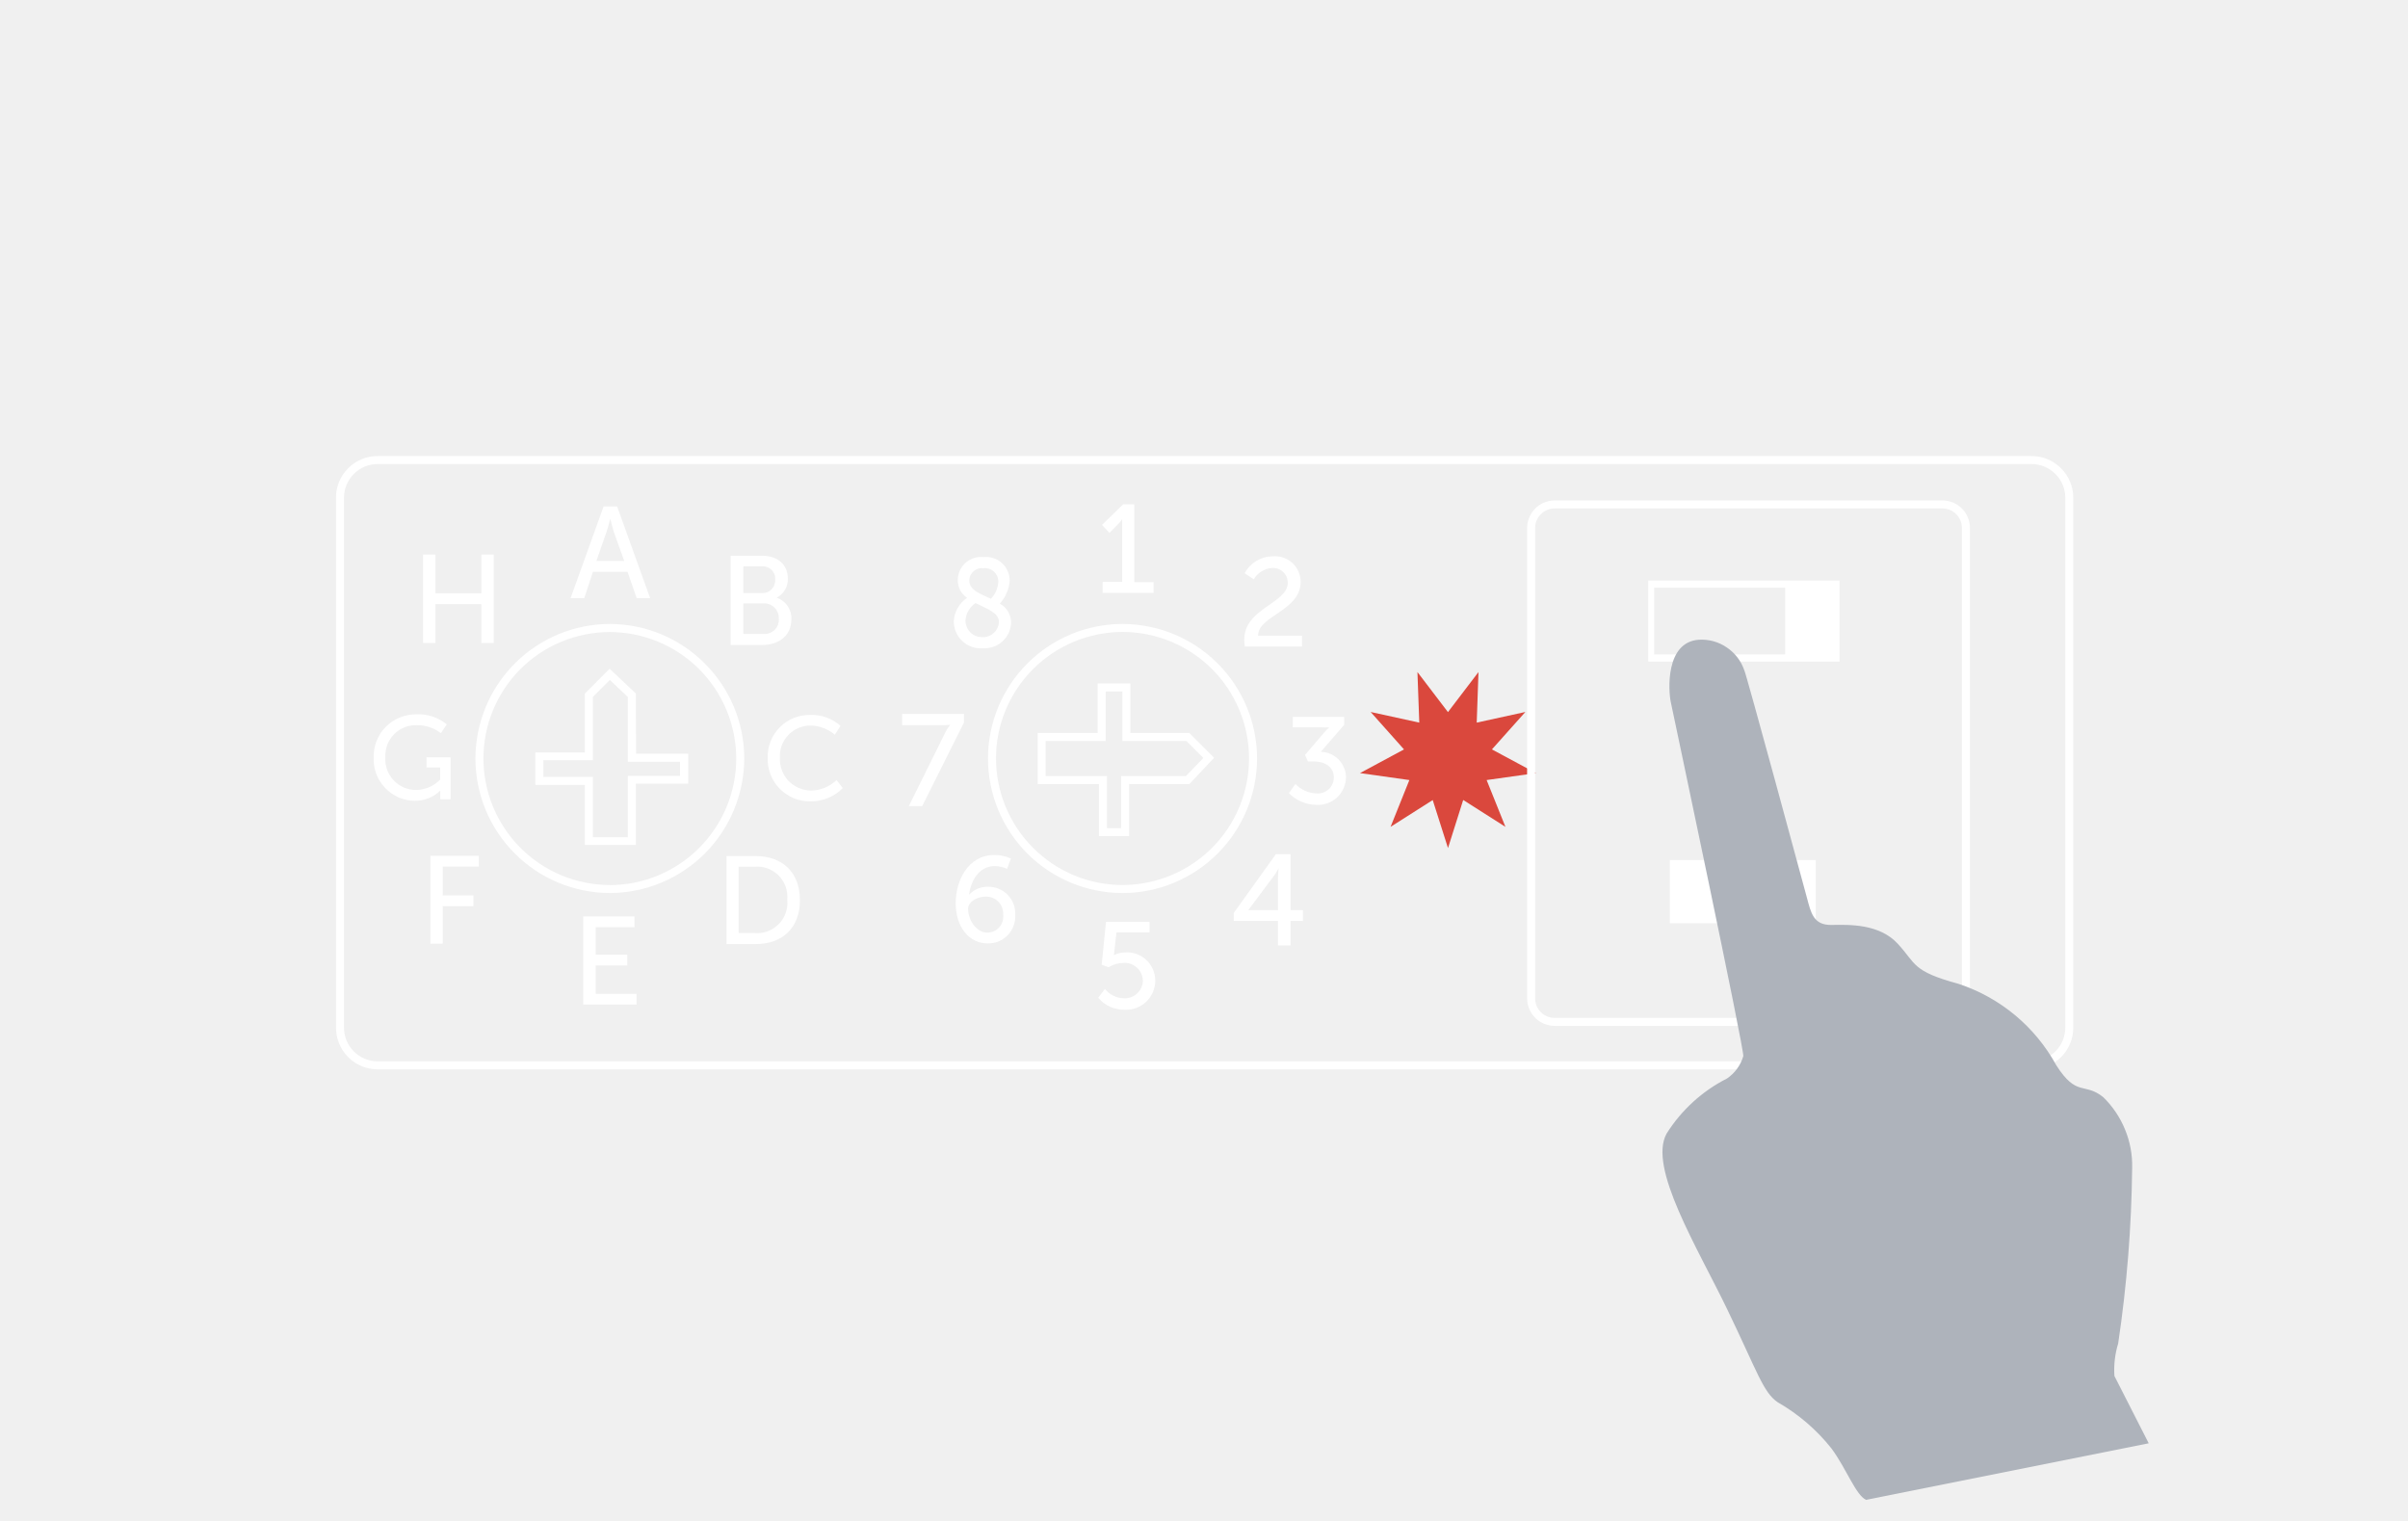
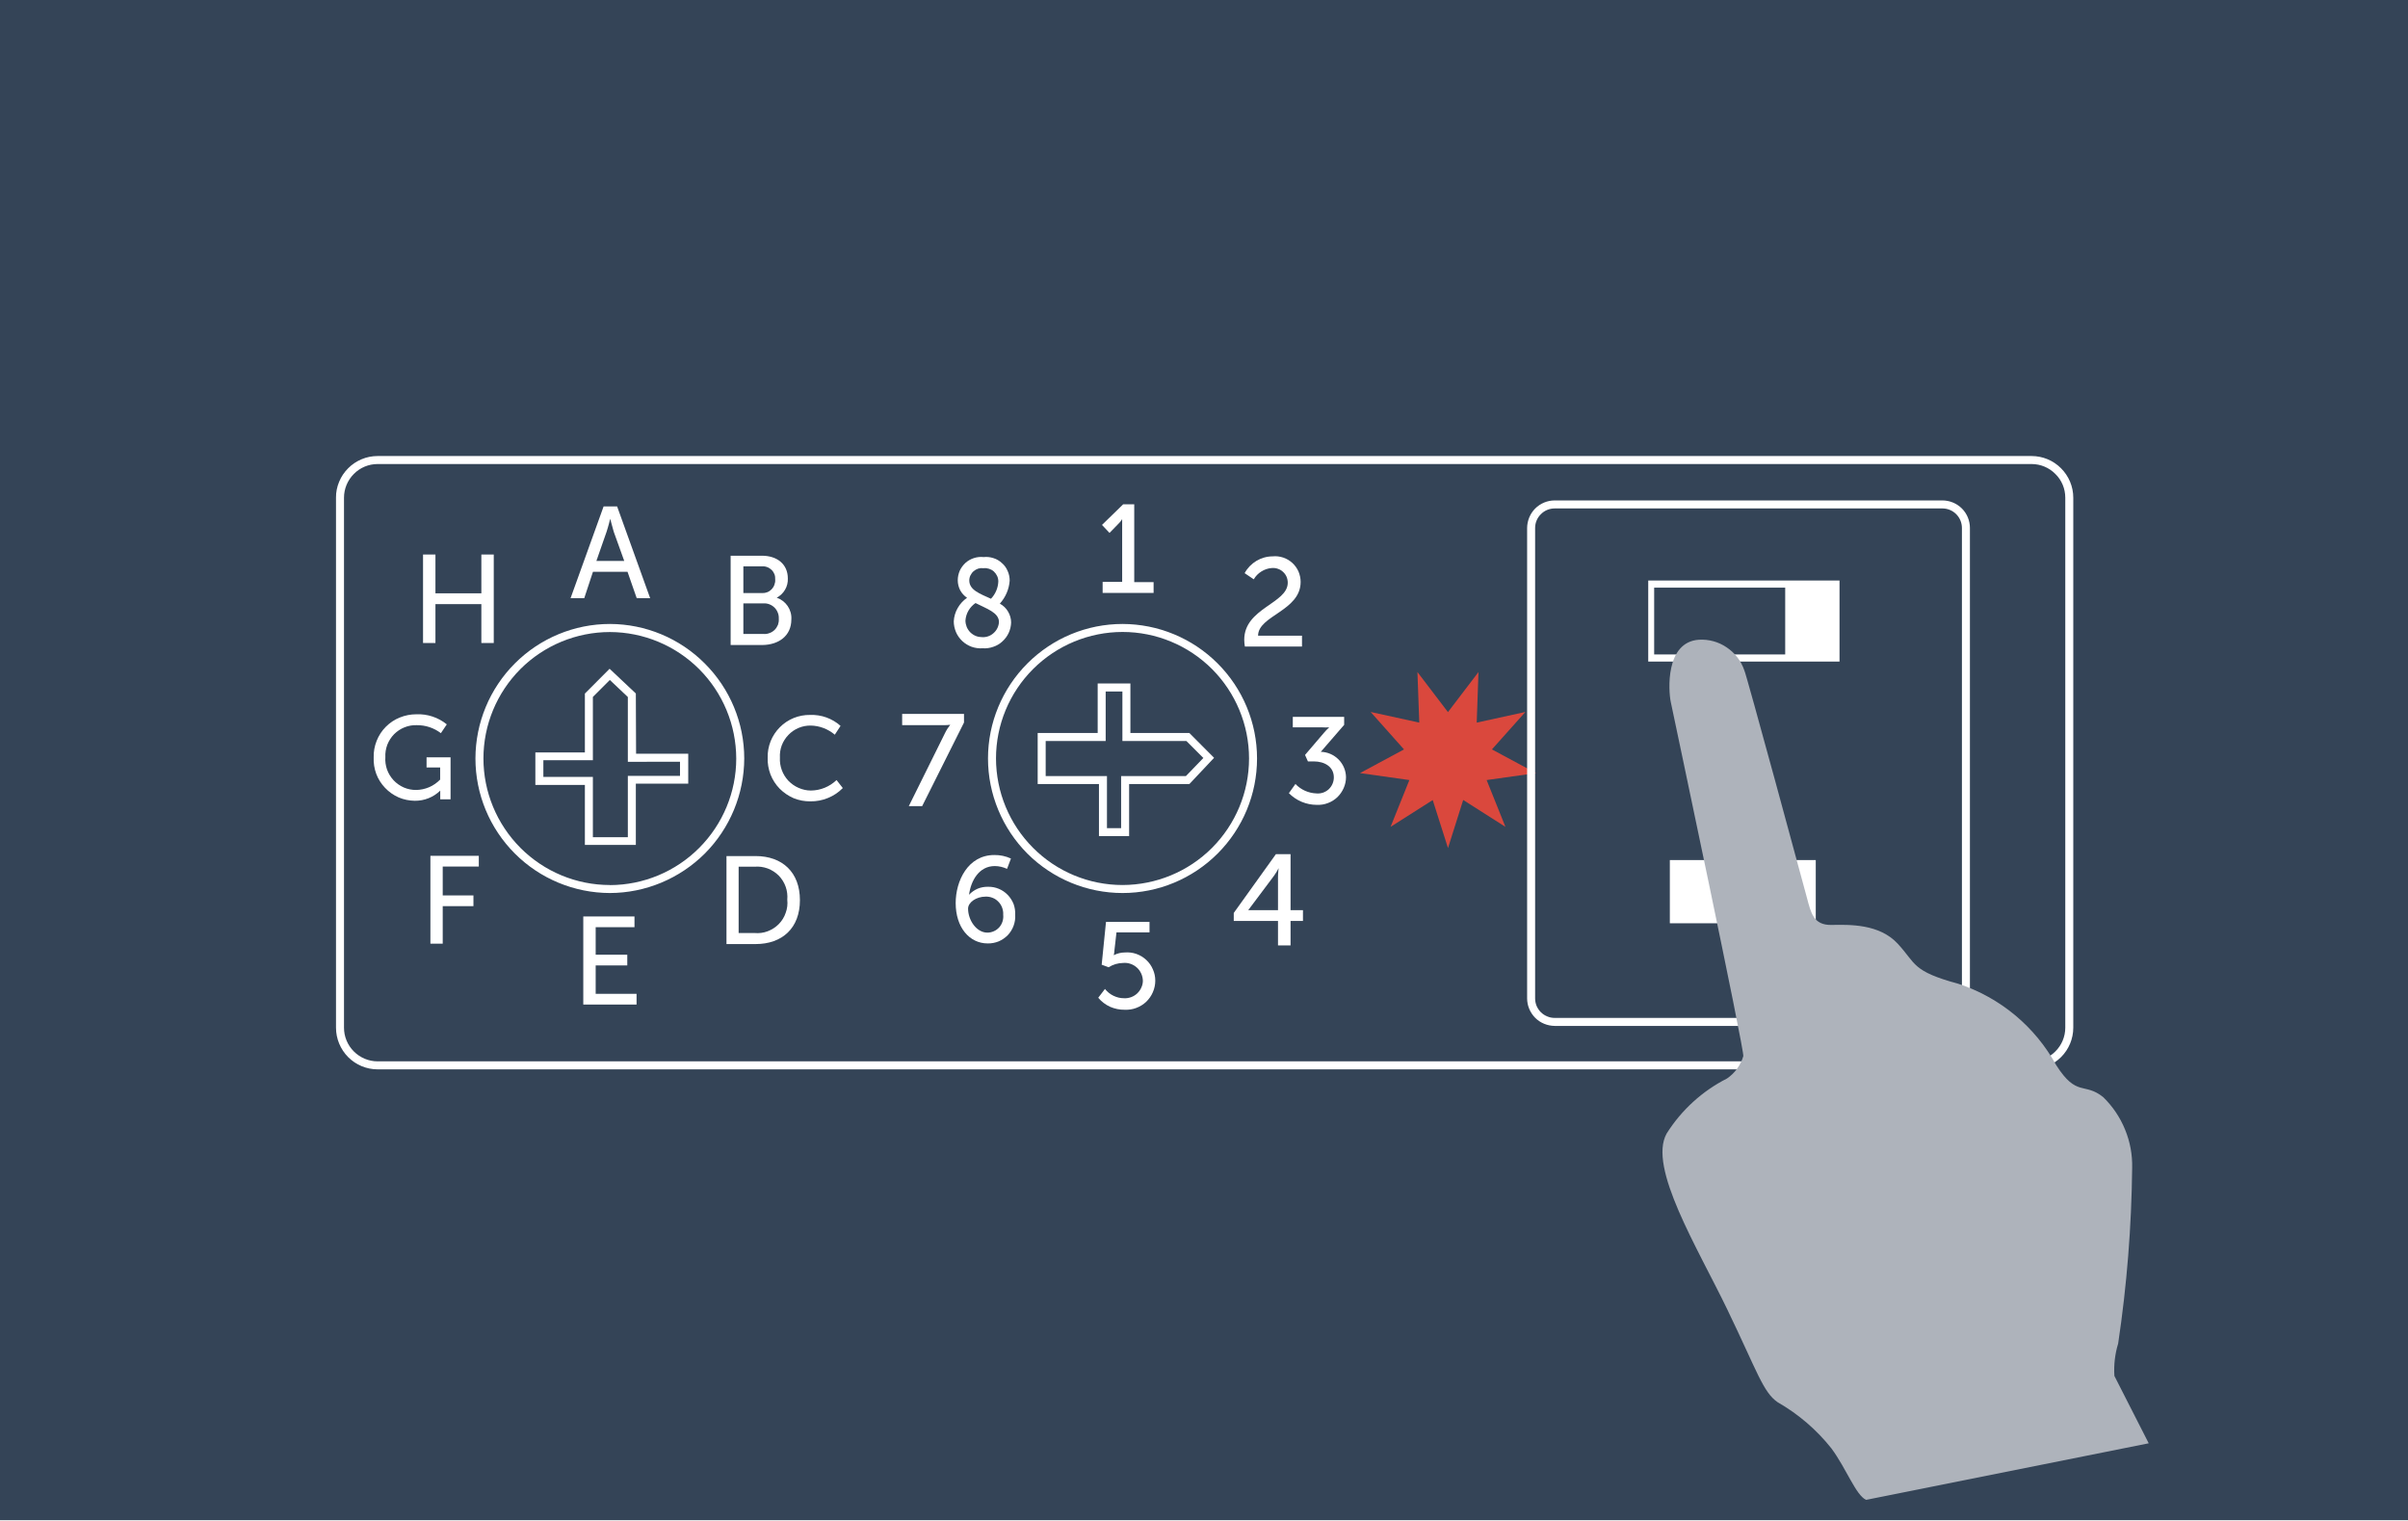
<svg xmlns="http://www.w3.org/2000/svg" viewBox="0 0 301.0 190.0" role="img" aria-label="Illustration officielle Delta Dore">
+   <rect width="100%" height="100%" fill="#344457" />
  <path d="M181 89l3.81-5-0.22 6.32 6.08-1.33-4.18 4.68 5.51 2.96-6.17 0.87 2.35 5.85-5.28-3.36L181 106l-1.91-6-5.27 3.35 2.35-5.85-6.17-0.87 5.5-2.96-4.17-4.68 6.08 1.33-0.23-6.32 3.81 5Z" fill="#da483d" stroke="none" />
  <path d="M253.95 57H47.2c-0.68 0-1.36 0.13-2 0.4-0.62 0.26-1.2 0.64-1.68 1.13-0.48 0.48-0.87 1.05-1.13 1.69-0.26 0.63-0.4 1.3-0.39 1.99v66.24c0 1.38 0.55 2.7 1.52 3.68 0.98 0.98 2.3 1.53 3.68 1.53h206.75c1.38 0 2.7-0.55 3.68-1.53 0.98-0.97 1.53-2.3 1.53-3.68V62.21c0-1.38-0.55-2.7-1.53-3.68-0.97-0.98-2.3-1.53-3.68-1.53Zm4.21 71.45c0 1.12-0.45 2.19-1.24 2.97-0.79 0.8-1.85 1.24-2.97 1.24H47.2c-1.11 0-2.18-0.45-2.97-1.24S43 129.57 43 128.45V62.21c0-1.11 0.44-2.18 1.23-2.97 0.79-0.8 1.86-1.24 2.97-1.24h206.75c1.12 0 2.19 0.45 2.97 1.24 0.8 0.78 1.24 1.85 1.24 2.97v66.24Z" fill="#ffffff" stroke="none" />
  <path d="M242.8 62.55h-48.47c-0.91 0-1.79 0.37-2.43 1.01-0.64 0.64-1 1.52-1.01 2.43v58.8c0 0.91 0.37 1.78 1.01 2.43 0.64 0.64 1.52 1 2.43 1.01h48.47c0.91 0 1.79-0.36 2.43-1 0.65-0.65 1.01-1.53 1.01-2.44v-58.8c0-0.91-0.36-1.79-1-2.43-0.65-0.65-1.53-1.01-2.44-1.01Zm2.44 62.24c0 0.65-0.26 1.27-0.72 1.72-0.45 0.46-1.07 0.72-1.72 0.72h-48.47c-0.32 0-0.64-0.06-0.93-0.19-0.3-0.12-0.57-0.3-0.8-0.53-0.22-0.22-0.4-0.49-0.53-0.79-0.12-0.3-0.18-0.61-0.18-0.93v-58.8c0-0.65 0.26-1.27 0.72-1.72 0.45-0.46 1.07-0.72 1.72-0.72h48.47c0.65 0 1.27 0.26 1.72 0.71 0.46 0.46 0.72 1.08 0.72 1.73v58.8Z" fill="#ffffff" stroke="none" />
  <path d="M76.24 77.99c-4.46 0-8.73 1.78-11.88 4.93-3.15 3.15-4.92 7.42-4.93 11.88 0 4.46 1.77 8.73 4.93 11.89 3.15 3.15 7.42 4.92 11.88 4.93 4.45-0.01 8.72-1.8 11.87-4.94 3.14-3.16 4.91-7.43 4.92-11.88 0-4.45-1.78-8.72-4.93-11.87-3.14-3.15-7.4-4.93-11.86-4.94Zm0 32.63c-4.2 0-8.21-1.67-11.18-4.64-2.96-2.97-4.63-6.99-4.63-11.18 0-4.2 1.67-8.21 4.63-11.18C68.03 80.66 72.05 79 76.24 79c4.19 0.01 8.2 1.68 11.16 4.64 2.96 2.97 4.62 6.98 4.63 11.17 0 4.19-1.67 8.2-4.63 11.17-2.96 2.97-6.97 4.64-11.16 4.65Z" fill="#ffffff" stroke="none" />
  <path d="M140.32 77.99c-4.46 0-8.73 1.77-11.89 4.93-3.15 3.15-4.93 7.42-4.93 11.88 0 4.46 1.78 8.74 4.93 11.9 3.15 3.14 7.43 4.92 11.89 4.92 4.46 0 8.73-1.78 11.88-4.93 3.16-3.16 4.93-7.43 4.93-11.89 0-4.46-1.78-8.73-4.93-11.88-3.15-3.15-7.42-4.92-11.88-4.93Zm0 32.63c-4.2 0-8.22-1.67-11.18-4.64-2.97-2.97-4.63-6.99-4.64-11.18 0-4.2 1.67-8.21 4.64-11.18 2.97-2.96 6.99-4.63 11.18-4.63 4.2 0 8.21 1.67 11.18 4.63 2.96 2.97 4.63 6.99 4.63 11.18 0 4.2-1.67 8.21-4.63 11.18-2.97 2.97-6.99 4.63-11.18 4.64Z" fill="#ffffff" stroke="none" />
  <path d="M79.48 86.68l-3.28-3.09-3.09 3.1v7.36h-6.19v4.06h6.19v7.5h6.37v-7.66h6.55v-3.74h-6.52l-0.03-7.53ZM85 95.21v1.77h-6.52v7.66h-4.37v-7.53h-6.19v-2.09h6.19v-7.91l2.12-2.12 2.25 2.13v8.1L85 95.21Z" fill="#ffffff" stroke="none" />
  <path d="M148.67 91.62h-7.37v-6.19h-4.09v6.19h-7.5V98h7.66v6.51h3.77V98h7.53l3.09-3.28-3.09-3.1ZM148.24 97h-8.1v6.51h-1.77V97h-7.66v-4.38h7.5v-6.19h2.09v6.19h8l2.12 2.12-2.18 2.26Z" fill="#ffffff" stroke="none" />
  <path d="M206.03 82.69h23.91V72.56h-23.91v10.13Zm0.74-9.24h16.38v8.35h-16.38v-8.35Z" fill="#ffffff" stroke="none" />
  <path d="M226.97 107.5h-18.24v7.9h18.24v-7.9Z" fill="#ffffff" stroke="none" />
  <path d="M54.43 75.51h5.74v4.86h1.55V69.31h-1.55v4.85h-5.74v-4.85h-1.55v11.06h1.55v-4.86Z" fill="#ffffff" stroke="none" />
  <path d="M74.12 71.47h4.32l1.15 3.3h1.68L77.14 63.3h-1.69l-4.13 11.47h1.71l1.09-3.3Zm1.7-5c0.2-0.59 0.46-1.63 0.46-1.63s0.25 1 0.44 1.63l1.31 3.64h-3.48l1.27-3.64Z" fill="#ffffff" stroke="none" />
  <path d="M98.92 77.42c0.04-0.59-0.13-1.18-0.46-1.67-0.33-0.48-0.8-0.85-1.37-1.04 0.43-0.23 0.8-0.58 1.04-1 0.25-0.42 0.37-0.91 0.35-1.4 0-1.81-1.36-2.85-3.24-2.85h-3.91v11.16h4c1.96-0.03 3.59-1.1 3.59-3.2Zm-6-6.63h2.31c0.22-0.02 0.45 0.01 0.66 0.09 0.2 0.07 0.4 0.2 0.56 0.35 0.16 0.16 0.28 0.35 0.36 0.55 0.08 0.21 0.1 0.44 0.09 0.66 0.02 0.22-0.02 0.44-0.1 0.65-0.07 0.21-0.19 0.4-0.34 0.56-0.16 0.16-0.34 0.29-0.55 0.37-0.2 0.08-0.43 0.12-0.65 0.11h-2.34v-3.34Zm0 4.63h2.5c0.26-0.02 0.51 0.02 0.75 0.11 0.25 0.1 0.46 0.23 0.65 0.42 0.18 0.18 0.32 0.4 0.41 0.64 0.1 0.24 0.13 0.5 0.12 0.75 0.02 0.26-0.02 0.51-0.1 0.75-0.1 0.24-0.24 0.46-0.42 0.64-0.19 0.18-0.4 0.32-0.65 0.4-0.24 0.1-0.5 0.13-0.75 0.11h-2.51v-3.82Z" fill="#ffffff" stroke="none" />
  <path d="M101.36 98.81c-0.53 0-1.05-0.12-1.53-0.33-0.49-0.21-0.92-0.52-1.29-0.9-0.36-0.39-0.64-0.84-0.82-1.34-0.18-0.5-0.26-1.02-0.23-1.55-0.03-0.52 0.05-1.04 0.23-1.53 0.19-0.49 0.47-0.93 0.83-1.3 0.36-0.38 0.8-0.68 1.28-0.88 0.48-0.2 1-0.3 1.52-0.29 1.1 0.02 2.16 0.43 3 1.14l0.72-1.1c-1.04-0.93-2.4-1.42-3.8-1.37-0.7-0.01-1.4 0.12-2.05 0.38-0.66 0.27-1.25 0.66-1.74 1.16-0.5 0.5-0.89 1.1-1.15 1.74-0.26 0.66-0.39 1.36-0.37 2.06-0.03 0.71 0.1 1.43 0.35 2.1 0.26 0.66 0.65 1.27 1.15 1.78 0.5 0.5 1.1 0.91 1.75 1.19 0.67 0.27 1.38 0.4 2.09 0.39 0.75 0.01 1.5-0.13 2.2-0.42 0.69-0.28 1.32-0.7 1.85-1.24l-0.78-1c-0.87 0.83-2.01 1.3-3.21 1.31Z" fill="#ffffff" stroke="none" />
  <path d="M94.44 107h-3.63v11h3.63c3.35 0 5.55-2 5.55-5.49s-2.2-5.51-5.55-5.51Zm-0.11 9.62h-2v-8.29h2c0.55-0.05 1.1 0.03 1.63 0.22 0.52 0.2 0.99 0.5 1.38 0.89 0.39 0.4 0.68 0.87 0.87 1.4 0.18 0.51 0.25 1.07 0.2 1.62 0.06 0.55 0 1.11-0.2 1.64-0.17 0.52-0.47 1-0.86 1.4-0.4 0.4-0.86 0.7-1.39 0.9-0.52 0.2-1.08 0.27-1.63 0.22Z" fill="#ffffff" stroke="none" />
  <path d="M74.46 120.67h3.95v-1.34h-3.95v-3.44h4.85v-1.34h-6.4v11.01h6.66v-1.34h-5.11v-3.55Z" fill="#ffffff" stroke="none" />
  <path d="M53.8 117.95h1.54v-4.69h3.84v-1.34h-3.84v-3.61h4.51v-1.34H53.8v10.98Z" fill="#ffffff" stroke="none" />
  <path d="M55.03 98.82v0.44 0.65h1.29v-5.25h-3v1.27h1.7v1.51c-0.39 0.4-0.86 0.73-1.37 0.95-0.52 0.22-1.07 0.34-1.63 0.35-0.53 0-1.05-0.1-1.54-0.31-0.48-0.21-0.92-0.52-1.28-0.9-0.36-0.39-0.64-0.84-0.82-1.34-0.17-0.5-0.25-1.02-0.21-1.55-0.03-0.53 0.06-1.05 0.24-1.55 0.2-0.5 0.48-0.94 0.85-1.32 0.37-0.37 0.82-0.67 1.3-0.86 0.5-0.2 1.02-0.29 1.55-0.27 1.08-0.01 2.14 0.34 3 1l0.74-1.1c-1.07-0.87-2.43-1.32-3.81-1.26-0.7 0-1.4 0.13-2.06 0.4-0.66 0.26-1.25 0.66-1.75 1.16-0.5 0.5-0.89 1.1-1.15 1.76-0.26 0.66-0.39 1.36-0.37 2.07-0.03 0.7 0.08 1.4 0.32 2.05 0.24 0.65 0.62 1.25 1.1 1.75 0.48 0.51 1.05 0.91 1.7 1.2 0.63 0.27 1.32 0.41 2.02 0.42 1.19 0.01 2.33-0.44 3.18-1.27Z" fill="#ffffff" stroke="none" />
  <path d="M139.74 65.53c0.2-0.19 0.39-0.4 0.53-0.65v0.7 7.15h-2.44v1.38h6.37v-1.35h-2.42v-9.73h-1.38l-2.65 2.58 0.94 1 1.05-1.08Z" fill="#ffffff" stroke="none" />
  <path d="M155.53 79.96c0 0.29 0.03 0.57 0.08 0.85h7.14v-1.35h-5.49c0-2.53 5.32-3.09 5.32-6.73 0-0.45-0.1-0.89-0.27-1.3-0.18-0.4-0.44-0.77-0.77-1.07-0.33-0.3-0.72-0.53-1.14-0.67-0.43-0.14-0.88-0.2-1.32-0.15-0.72 0-1.42 0.2-2.04 0.57-0.61 0.37-1.12 0.9-1.46 1.53l1.14 0.77c0.23-0.4 0.56-0.74 0.95-0.98 0.4-0.25 0.84-0.4 1.3-0.43 0.25-0.02 0.51 0 0.75 0.09 0.25 0.08 0.47 0.21 0.66 0.39 0.19 0.17 0.34 0.38 0.44 0.61 0.1 0.24 0.15 0.5 0.15 0.75-0.01 2.6-5.44 3.17-5.44 7.12Z" fill="#ffffff" stroke="none" />
  <path d="M165.1 93.97l2.92-3.37v-1h-6.42v1.31h3.64c0.3 0.02 0.6 0.02 0.91 0-0.24 0.22-0.46 0.45-0.67 0.7l-2.35 2.75 0.36 0.81h0.74c1.33 0 2.5 0.66 2.5 2 0 0.28-0.06 0.56-0.17 0.81-0.11 0.26-0.28 0.49-0.48 0.68-0.2 0.18-0.45 0.33-0.72 0.42-0.26 0.08-0.54 0.12-0.82 0.09-0.99-0.04-1.93-0.46-2.61-1.18l-0.82 1.15c0.46 0.46 1 0.83 1.6 1.08 0.6 0.25 1.24 0.38 1.89 0.38 0.47 0.02 0.94-0.05 1.38-0.22 0.44-0.16 0.84-0.41 1.18-0.73 0.34-0.33 0.61-0.72 0.8-1.15 0.19-0.43 0.29-0.89 0.29-1.36-0.01-0.83-0.35-1.63-0.94-2.22-0.59-0.59-1.38-0.93-2.21-0.95Z" fill="#ffffff" stroke="none" />
  <path d="M161.32 106.76h-1.83l-5.27 7.35v1h5.53v3.06h1.57v-3.06h1.55v-1.35h-1.55v-7Zm-1.57 2.84v4.16h-3.72l3.23-4.31c0.22-0.3 0.4-0.61 0.57-0.94 0 0-0.08 0.6-0.08 1.09Z" fill="#ffffff" stroke="none" />
  <path d="M140.61 119.05c-0.48 0-0.96 0.12-1.39 0.34 0.05-0.19 0.07-0.38 0.08-0.57l0.26-2.28h4.13v-1.31h-5.44l-0.54 5.35 0.87 0.32c0.54-0.35 1.17-0.53 1.82-0.54 0.3-0.03 0.62 0.01 0.91 0.11 0.3 0.1 0.57 0.26 0.8 0.47 0.23 0.2 0.41 0.46 0.54 0.74 0.13 0.28 0.2 0.59 0.21 0.9 0 0.3-0.07 0.6-0.2 0.87-0.12 0.28-0.3 0.52-0.52 0.73-0.22 0.2-0.48 0.36-0.76 0.46-0.29 0.1-0.59 0.15-0.89 0.13-0.46 0-0.9-0.11-1.31-0.31-0.42-0.2-0.78-0.5-1.06-0.85l-0.84 1.1c0.4 0.48 0.91 0.87 1.48 1.13 0.58 0.25 1.2 0.38 1.83 0.37 0.5 0.02 0.98-0.05 1.45-0.23 0.46-0.17 0.88-0.43 1.24-0.77 0.35-0.34 0.64-0.75 0.83-1.2 0.2-0.46 0.3-0.95 0.3-1.44s-0.1-0.97-0.3-1.41c-0.19-0.45-0.47-0.85-0.83-1.18-0.35-0.33-0.78-0.59-1.24-0.75-0.46-0.16-0.94-0.22-1.43-0.18Z" fill="#ffffff" stroke="none" />
  <path d="M123.5 110.84c-0.44-0.01-0.88 0.07-1.3 0.24-0.4 0.18-0.77 0.43-1.07 0.76 0.23-1.77 1.25-3.59 3.22-3.59 0.53 0 1.05 0.13 1.53 0.35l0.49-1.29c-0.65-0.3-1.36-0.45-2.08-0.44-3.32 0-4.83 3.27-4.83 6 0 3.05 1.72 5.05 4 5.05 0.47 0.01 0.93-0.08 1.36-0.25 0.43-0.18 0.82-0.45 1.15-0.78 0.32-0.34 0.57-0.74 0.73-1.18 0.16-0.44 0.23-0.9 0.2-1.37 0.02-0.46-0.05-0.92-0.2-1.34-0.17-0.43-0.42-0.82-0.74-1.15-0.32-0.33-0.7-0.59-1.12-0.76-0.43-0.18-0.88-0.26-1.34-0.25Zm-0.08 5.73c-1.36 0-2.41-1.56-2.41-3 0-0.77 1-1.5 2.19-1.5 0.3-0.01 0.6 0.04 0.87 0.15 0.28 0.1 0.53 0.28 0.73 0.49 0.21 0.21 0.37 0.47 0.47 0.75 0.1 0.28 0.15 0.57 0.13 0.87 0.03 0.28 0 0.56-0.08 0.83-0.08 0.27-0.22 0.52-0.4 0.73-0.2 0.22-0.42 0.39-0.68 0.5-0.26 0.12-0.54 0.18-0.82 0.18Z" fill="#ffffff" stroke="none" />
  <path d="M120.5 89.23h-7.73v1.41h5.16c0.28 0 0.57-0.01 0.85-0.05-0.26 0.33-0.49 0.69-0.67 1.07l-4.51 9.1h1.67l5.23-10.45v-1.08Z" fill="#ffffff" stroke="none" />
  <path d="M119.22 77.66c0 0.46 0.1 0.92 0.28 1.35 0.18 0.42 0.45 0.8 0.79 1.12 0.34 0.32 0.74 0.56 1.18 0.72 0.43 0.15 0.9 0.21 1.36 0.18 0.45 0.03 0.9-0.03 1.32-0.18 0.43-0.14 0.82-0.37 1.15-0.68 0.33-0.3 0.6-0.66 0.79-1.07 0.18-0.4 0.29-0.85 0.3-1.3 0-0.48-0.14-0.95-0.39-1.37-0.24-0.41-0.6-0.75-1.02-0.98 0.72-0.8 1.15-1.8 1.23-2.87 0-0.42-0.08-0.83-0.25-1.2-0.16-0.39-0.4-0.73-0.72-1-0.3-0.29-0.67-0.5-1.06-0.62-0.4-0.13-0.82-0.18-1.23-0.13-0.4-0.05-0.82 0-1.2 0.12-0.4 0.13-0.76 0.33-1.06 0.6-0.3 0.28-0.55 0.61-0.72 0.98-0.16 0.38-0.25 0.78-0.25 1.19 0 0.43 0.1 0.86 0.3 1.25 0.2 0.38 0.5 0.7 0.86 0.95-0.48 0.33-0.88 0.77-1.17 1.28-0.29 0.5-0.46 1.08-0.49 1.66Zm3.71-6.64c0.23-0.03 0.47 0 0.7 0.07 0.22 0.07 0.42 0.18 0.6 0.34 0.17 0.16 0.31 0.35 0.41 0.56 0.1 0.21 0.15 0.45 0.15 0.68-0.03 0.81-0.36 1.59-0.92 2.17-1.33-0.61-2.71-1.07-2.71-2.29 0-0.22 0.05-0.44 0.15-0.64 0.1-0.2 0.23-0.38 0.4-0.52 0.16-0.14 0.36-0.25 0.57-0.32 0.2-0.06 0.43-0.08 0.65-0.05Zm-1 4.35c1.4 0.72 2.94 1.19 2.94 2.38-0.03 0.52-0.26 1.01-0.65 1.36-0.38 0.36-0.89 0.55-1.41 0.53-0.28 0-0.55-0.04-0.81-0.14s-0.5-0.26-0.7-0.45c-0.2-0.2-0.35-0.43-0.46-0.68-0.1-0.26-0.16-0.53-0.16-0.81 0.03-0.44 0.16-0.86 0.38-1.24s0.52-0.7 0.89-0.95h-0.02Z" fill="#ffffff" stroke="none" />
  <path d="M233.26 187.47l35.33-7.07-4.29-8.42c-0.09-1.37 0.07-2.74 0.47-4.05 1.09-7.27 1.67-14.6 1.75-21.95 0.04-1.65-0.26-3.28-0.89-4.8-0.62-1.52-1.55-2.9-2.72-4.04-2.37-1.92-3.3 0.05-5.88-4-2.64-4.82-7-8.45-12.22-10.17-5.85-1.59-5.27-2.5-7.58-5-2.31-2.51-6.02-2.4-8.3-2.36-2.27 0.04-2.57-1.56-3.06-3.38-0.48-1.8-7.66-28.28-7.83-28.44-0.4-1.18-1.17-2.18-2.2-2.87-1.02-0.7-2.24-1.03-3.47-0.96-4.23 0.28-3.81 6.4-3.53 7.75 0.28 1.35 9.33 44.05 9.07 44.31-0.34 1.14-1.06 2.12-2.03 2.78-3.1 1.57-5.7 3.95-7.55 6.88-2.37 4.23 3.87 14.28 7.6 22.03 3.74 7.75 4.45 10.3 6.28 11.56 2.59 1.48 4.87 3.44 6.72 5.77 1.92 2.61 3.03 5.82 4.33 6.43Z" fill="#aeb3bb" stroke="none" />
</svg>
